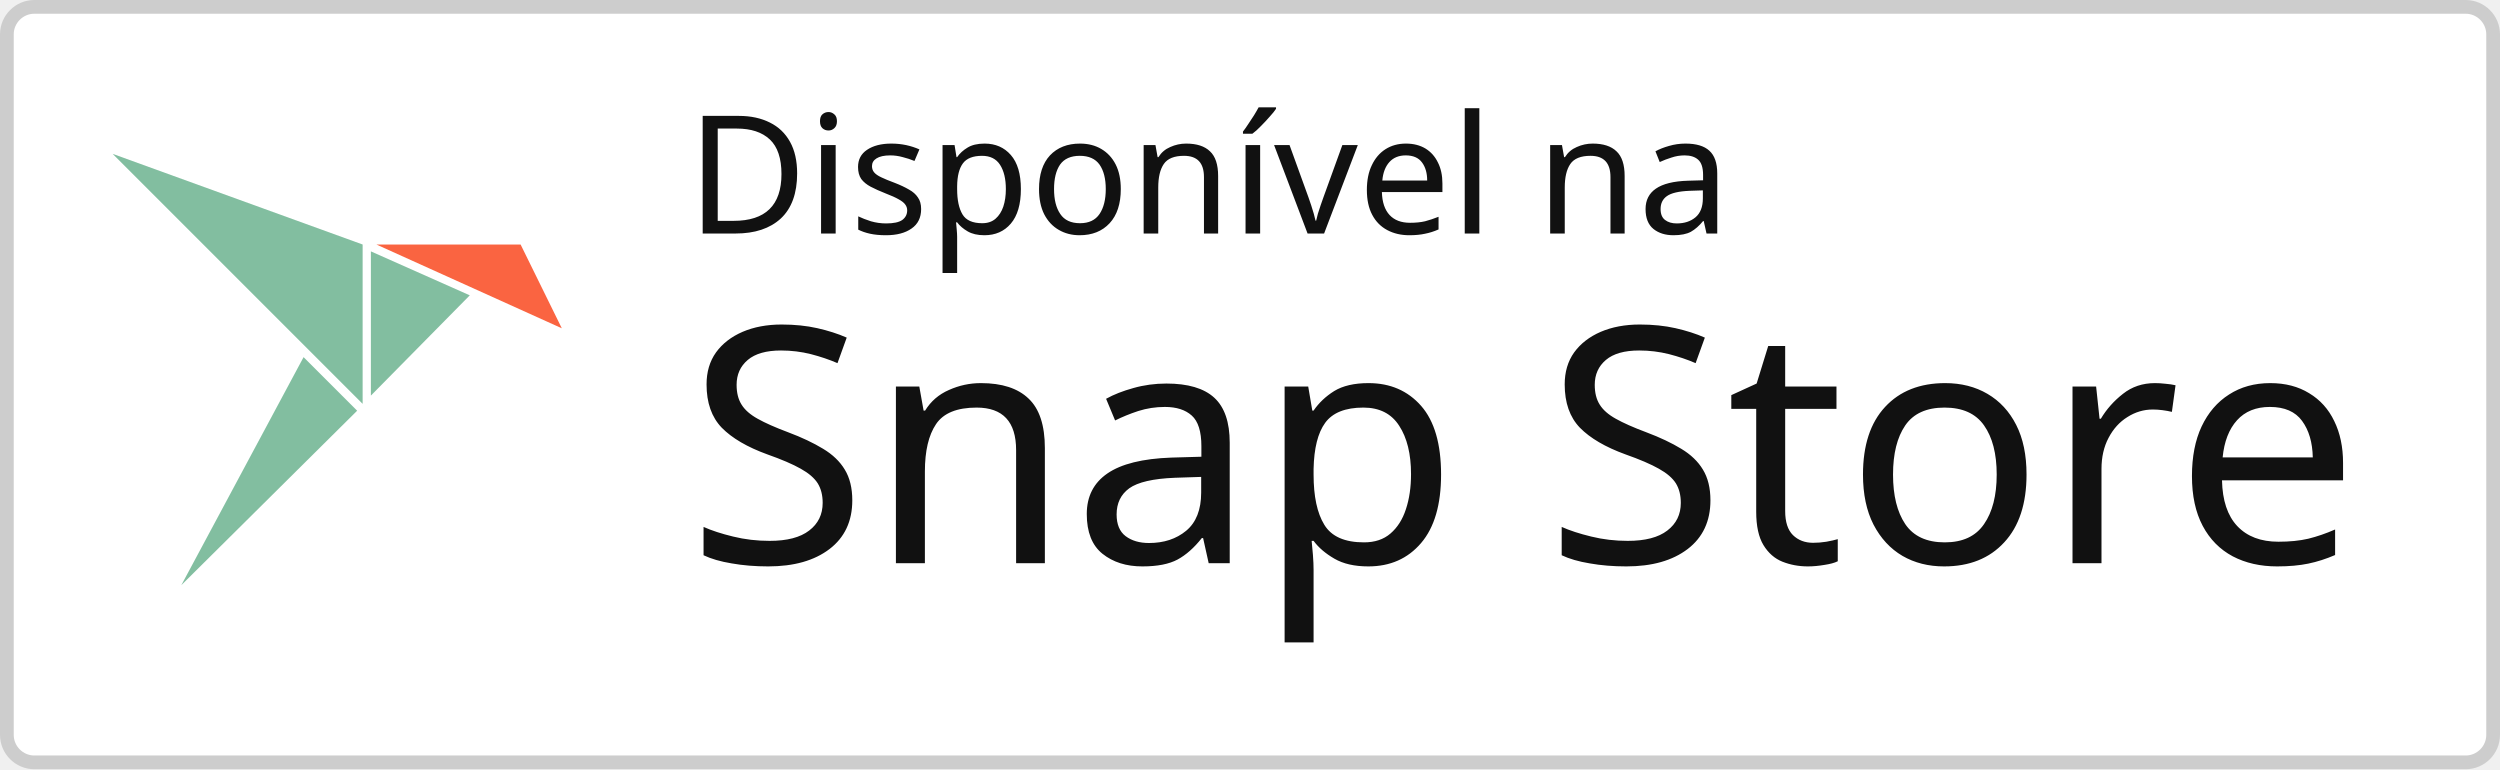
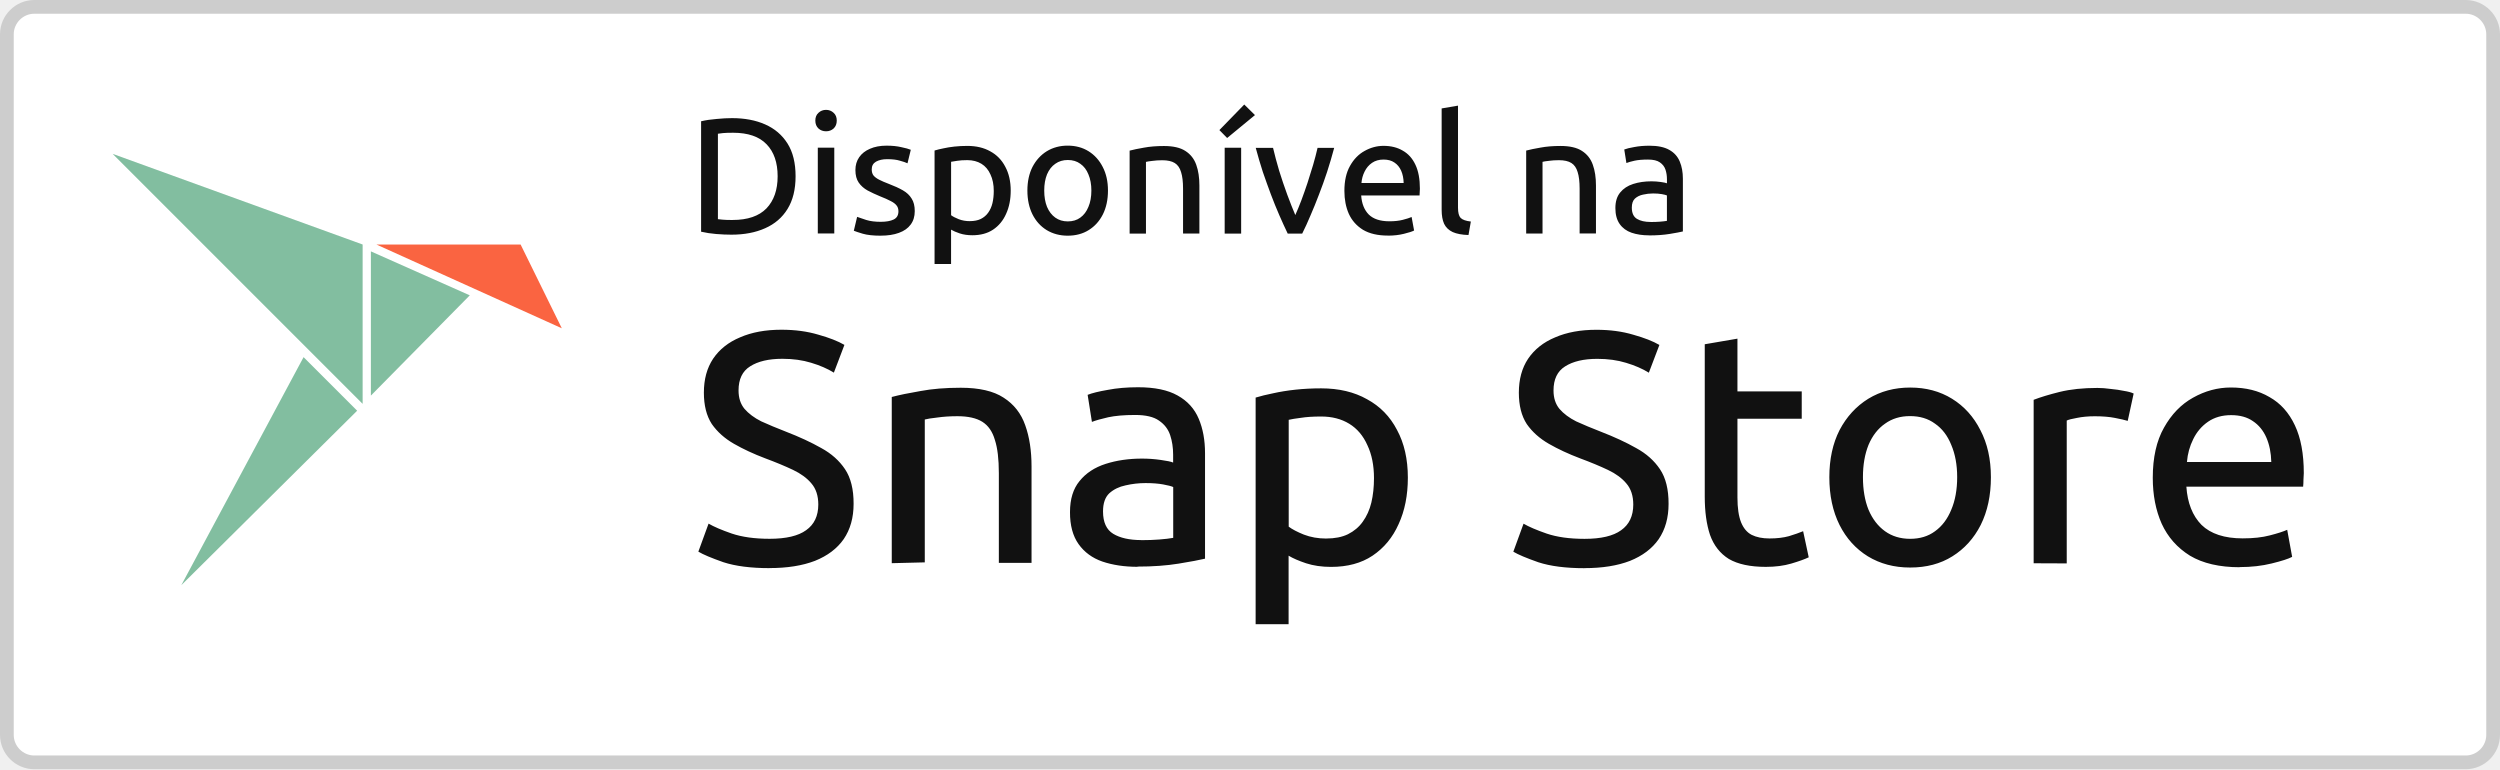
- <svg xmlns="http://www.w3.org/2000/svg" version="1.1" id="Layer_1" x="0px" y="0px" viewBox="0 0 182 56" style="enable-background:new 0 0 182 56;" xml:space="preserve">
-   <style type="text/css">
-         .st0 {
+ <svg xmlns="http://www.w3.org/2000/svg" id="a" enable-background="new 0 0 182 56" version="1.1" viewBox="0 0 182 56">
+   <style id="b" type="text/css">.st0 {
            fill-rule: evenodd;
            clip-rule: evenodd;
            fill: #FFFFFF;
            stroke: #CDCDCD;
        }

        .st1 {
            fill: #82BEA0;
        }

        .st2 {
            fill: #FA6441;
        }

        .st3 {
            fill: #111111;
        }

        .st4 {
            font-family: 'Ubuntu';
        }

        .st5 {
            font-size: 12px;
            font-weight: 500;
        }

        .st6 {
            font-size: 24px;
            font-weight: 500;
-         }
-     </style>
-   <g>
-     <g id="White-badge">
-       <path id="Rectangle-path" class="st0" d="M2.5,0.5h177c1.1,0,2,0.9,2,2v51c0,1.1-0.9,2-2,2H2.5c-1.1,0-2-0.9-2-2v-51    C0.5,1.4,1.4,0.5,2.5,0.5z" />
-       <g id="logo" transform="translate(8, 11)">
-         <path id="body" class="st1" d="M19,17.8V7.3l7.2,3.2L19,17.8z M5.2,31.6L14.1,15l3.9,3.9L5.2,31.6z M0.2,0.2l18.2,6.6v11.6     L0.2,0.2z" />
-         <polygon id="head" class="st2" points="29.9,6.8 19.4,6.8 32.9,12.9" />
+         }</style>
+   <g id="e">
+     <g id="f">
+       <path id="g" class="st0" d="m2.5 0.5h177c1.1 0 2 0.9 2 2v51c0 1.1-0.9 2-2 2h-177c-1.1 0-2-0.9-2-2v-51c0-1.1 0.9-2 2-2z" />
+       <g id="h" transform="translate(8 11)">
+         <path id="i" class="st1" d="M19,17.8V7.3l7.2,3.2L19,17.8z M5.2,31.6L14.1,15l3.9,3.9L5.2,31.6z M0.2,0.2l18.2,6.6v11.6     L0.2,0.2z" />
+         <polygon id="j" class="st2" points="29.9 6.8 19.4 6.8 32.9 12.9" />
      </g>
-       <text transform="matrix(1 0 0 1 50 17)" class="st3 st4 st5">Disponível na</text>
-       <text transform="matrix(1 0 0 1 50 41)" class="st3 st4 st6">Snap Store</text>
+       <path id="k" class="st3 st4 st5" transform="translate(50,17)" d="m3.24 0.084q-0.504 0-1.1-0.048-0.588-0.048-1.1-0.168v-8.04q0.516-0.12 1.13-0.168 0.612-0.06 1.12-0.06 1.38 0 2.41 0.456 1.04 0.456 1.63 1.39t0.588 2.39q0 1.43-0.588 2.38-0.576 0.936-1.63 1.4-1.04 0.468-2.45 0.468zm0.096-1.07q1.64 0 2.46-0.84 0.816-0.852 0.816-2.34 0-1.5-0.804-2.33-0.804-0.84-2.44-0.84-0.468 0-0.732 0.024-0.252 0.024-0.372 0.048v6.22q0.108 0.012 0.348 0.036t0.72 0.024zm6.2 0.984v-6.25h1.2v6.25zm0.6-7.44q-0.324 0-0.552-0.204-0.228-0.216-0.228-0.576t0.228-0.564q0.228-0.216 0.552-0.216 0.324 0 0.552 0.216 0.228 0.204 0.228 0.564t-0.228 0.576q-0.228 0.204-0.552 0.204zm3.98 7.6q-0.816 0-1.31-0.144-0.48-0.144-0.648-0.216l0.24-1.01q0.24 0.084 0.672 0.228 0.432 0.132 1.04 0.132t0.948-0.168q0.348-0.168 0.348-0.6 0-0.264-0.144-0.432-0.132-0.168-0.42-0.312-0.288-0.156-0.78-0.348-0.492-0.204-0.9-0.42-0.408-0.228-0.648-0.576t-0.24-0.912q0-0.54 0.276-0.936t0.78-0.612q0.516-0.228 1.21-0.228 0.612 0 1.07 0.108 0.468 0.096 0.696 0.192l-0.24 0.984q-0.204-0.096-0.564-0.192-0.348-0.108-0.924-0.108-0.48 0-0.804 0.18-0.312 0.18-0.312 0.564 0 0.264 0.12 0.432 0.132 0.168 0.408 0.312t0.72 0.312q0.6 0.228 1.02 0.468t0.636 0.6q0.228 0.348 0.228 0.912 0 0.588-0.3 0.984-0.288 0.396-0.852 0.6-0.552 0.204-1.33 0.204zm3.92 2.06v-8.26q0.276-0.084 0.636-0.156 0.372-0.084 0.816-0.132t0.936-0.048q0.972 0 1.67 0.396 0.708 0.384 1.09 1.12 0.396 0.732 0.396 1.74 0 0.96-0.336 1.69-0.324 0.732-0.948 1.15-0.612 0.408-1.51 0.408-0.504 0-0.912-0.132-0.396-0.132-0.636-0.276v2.5zm2.57-3.12q0.468 0 0.792-0.156 0.336-0.168 0.54-0.456 0.216-0.3 0.312-0.696 0.096-0.408 0.096-0.888 0-0.696-0.24-1.2-0.228-0.516-0.66-0.78t-1.03-0.264q-0.432 0-0.732 0.048-0.288 0.036-0.444 0.072v3.89q0.192 0.144 0.552 0.288 0.372 0.144 0.816 0.144zm7.13 1.06q-0.864 0-1.54-0.408-0.66-0.408-1.03-1.14-0.372-0.744-0.372-1.74 0-0.984 0.372-1.72 0.384-0.732 1.04-1.14 0.672-0.408 1.52-0.408 0.864 0 1.52 0.408t1.03 1.14q0.384 0.732 0.384 1.72 0 0.996-0.372 1.74-0.372 0.732-1.03 1.14-0.648 0.408-1.54 0.408zm0-1.04q0.54 0 0.912-0.276 0.384-0.276 0.588-0.78 0.216-0.504 0.216-1.19 0-0.672-0.216-1.18-0.204-0.504-0.588-0.768-0.372-0.276-0.912-0.276-0.528 0-0.912 0.276-0.384 0.264-0.6 0.768-0.204 0.504-0.204 1.18 0 0.684 0.204 1.19 0.216 0.504 0.6 0.78t0.912 0.276zm4.5 0.888v-6.04q0.408-0.108 1.04-0.216 0.636-0.12 1.46-0.12 1.01 0 1.56 0.36 0.564 0.36 0.792 1.01 0.228 0.636 0.228 1.5v3.5h-1.19v-3.26q0-0.768-0.144-1.21-0.132-0.456-0.456-0.66t-0.912-0.204q-0.396 0-0.732 0.048-0.324 0.036-0.456 0.072v5.22zm6.92 0v-6.25h1.2v6.25zm0.18-6.96-0.564-0.576 1.81-1.86 0.78 0.768zm4.41 6.96q-0.3-0.624-0.612-1.34t-0.612-1.51q-0.3-0.804-0.588-1.64-0.276-0.852-0.516-1.75h1.26q0.18 0.768 0.444 1.66 0.276 0.888 0.588 1.74 0.312 0.84 0.588 1.49 0.216-0.48 0.444-1.08 0.228-0.612 0.444-1.26 0.216-0.66 0.408-1.31 0.192-0.66 0.324-1.24h1.21q-0.24 0.9-0.516 1.75-0.276 0.84-0.588 1.64-0.3 0.792-0.612 1.51-0.3 0.72-0.612 1.34zm7.29 0.144q-1.1 0-1.81-0.42-0.696-0.432-1.03-1.16-0.324-0.732-0.324-1.67 0-1.1 0.408-1.82 0.408-0.732 1.06-1.09 0.66-0.372 1.38-0.372 0.816 0 1.4 0.348 0.6 0.336 0.924 1.03 0.324 0.684 0.324 1.74 0 0.108-0.012 0.24 0 0.132-0.012 0.252h-4.25q0.06 0.888 0.552 1.39 0.504 0.492 1.5 0.492 0.576 0 0.984-0.108 0.42-0.108 0.636-0.204l0.18 0.984q-0.204 0.108-0.744 0.24-0.528 0.132-1.16 0.132zm-1.92-3.83h3.07q-0.012-0.504-0.18-0.888t-0.492-0.6q-0.312-0.216-0.792-0.216-0.492 0-0.84 0.24t-0.54 0.636q-0.192 0.384-0.228 0.828zm7.79 3.79q-0.72-0.024-1.15-0.216-0.432-0.204-0.624-0.6-0.18-0.396-0.18-1.02v-7.38l1.19-0.204v7.43q0 0.54 0.192 0.744 0.204 0.204 0.744 0.264zm4.2-0.108v-6.04q0.408-0.108 1.04-0.216 0.636-0.12 1.46-0.12 1.01 0 1.56 0.36 0.564 0.36 0.792 1.01 0.228 0.636 0.228 1.5v3.5h-1.19v-3.26q0-0.768-0.144-1.21-0.132-0.456-0.456-0.66t-0.912-0.204q-0.396 0-0.732 0.048-0.324 0.036-0.456 0.072v5.22zm8.95 0.132q-0.72 0-1.28-0.192-0.552-0.192-0.864-0.636t-0.312-1.16q0-0.708 0.348-1.13 0.348-0.432 0.948-0.624t1.33-0.192q0.336 0 0.672 0.048 0.348 0.048 0.456 0.096v-0.288q0-0.384-0.108-0.708t-0.408-0.528q-0.288-0.204-0.864-0.204-0.6 0-0.984 0.084-0.372 0.084-0.588 0.168l-0.156-0.984q0.24-0.096 0.732-0.18 0.492-0.096 1.1-0.096 0.912 0 1.44 0.3 0.54 0.3 0.768 0.852 0.228 0.54 0.228 1.25v3.84q-0.3 0.072-0.96 0.18t-1.5 0.108zm0.12-0.972q0.372 0 0.672-0.024 0.312-0.024 0.504-0.06v-1.85q-0.108-0.048-0.372-0.096t-0.636-0.048-0.732 0.084q-0.348 0.072-0.588 0.288-0.228 0.216-0.228 0.66 0 0.588 0.372 0.816t1.01 0.228z" fill="#111" aria-label="Disponível na" />
+       <path id="l" class="st3 st4 st6" transform="translate(50,41)" d="m6.02 0.36q-2.04 0-3.36-0.432-1.3-0.456-1.82-0.768l0.744-2.04q0.576 0.336 1.68 0.72 1.13 0.384 2.76 0.384 1.8 0 2.66-0.624 0.888-0.624 0.888-1.87 0-0.96-0.504-1.54-0.48-0.576-1.34-0.984t-2.02-0.84q-1.27-0.48-2.28-1.06t-1.61-1.44q-0.576-0.888-0.576-2.28 0-1.46 0.672-2.47 0.696-1.03 1.97-1.56 1.27-0.552 3-0.552 1.49 0 2.69 0.36 1.2 0.336 1.9 0.744l-0.768 2.02q-0.696-0.432-1.66-0.72-0.936-0.288-2.09-0.288-1.49 0-2.35 0.552-0.84 0.528-0.84 1.75 0 0.816 0.432 1.34 0.456 0.528 1.22 0.912 0.792 0.36 1.78 0.744 1.49 0.576 2.59 1.2 1.1 0.6 1.73 1.54t0.624 2.52q0 1.51-0.72 2.57-0.72 1.03-2.09 1.58-1.37 0.528-3.31 0.528zm8.9-0.36v-12.1q0.816-0.216 2.09-0.432 1.27-0.24 2.93-0.24 2.02 0 3.12 0.72 1.13 0.72 1.58 2.02 0.456 1.27 0.456 3v7.01h-2.38v-6.53q0-1.54-0.288-2.42-0.264-0.912-0.912-1.32t-1.82-0.408q-0.792 0-1.46 0.096-0.648 0.072-0.912 0.144v10.4zm17.9 0.264q-1.44 0-2.57-0.384-1.1-0.384-1.73-1.27t-0.624-2.33q0-1.42 0.696-2.26 0.696-0.864 1.9-1.25t2.66-0.384q0.672 0 1.34 0.096 0.696 0.096 0.912 0.192v-0.576q0-0.768-0.216-1.42t-0.816-1.06q-0.576-0.408-1.73-0.408-1.2 0-1.97 0.168-0.744 0.168-1.18 0.336l-0.312-1.97q0.48-0.192 1.46-0.36 0.984-0.192 2.21-0.192 1.82 0 2.88 0.6 1.08 0.6 1.54 1.7 0.456 1.08 0.456 2.5v7.68q-0.6 0.144-1.92 0.36t-3 0.216zm0.24-1.94q0.744 0 1.34-0.048 0.624-0.048 1.01-0.12v-3.7q-0.216-0.096-0.744-0.192t-1.27-0.096-1.46 0.168q-0.696 0.144-1.18 0.576-0.456 0.432-0.456 1.32 0 1.18 0.744 1.63t2.02 0.456zm8.35 6.12v-16.5q0.552-0.168 1.27-0.312 0.744-0.168 1.63-0.264t1.87-0.096q1.94 0 3.34 0.792 1.42 0.768 2.18 2.23 0.792 1.46 0.792 3.48 0 1.92-0.672 3.38-0.648 1.46-1.9 2.3-1.22 0.816-3.02 0.816-1.01 0-1.82-0.264-0.792-0.264-1.27-0.552v4.99zm5.14-6.24q0.936 0 1.58-0.312 0.672-0.336 1.08-0.912 0.432-0.6 0.624-1.39 0.192-0.816 0.192-1.78 0-1.39-0.48-2.4-0.456-1.03-1.32-1.56t-2.06-0.528q-0.864 0-1.46 0.096-0.576 0.072-0.888 0.144v7.78q0.384 0.288 1.1 0.576 0.744 0.288 1.63 0.288zm18.8 2.16q-2.04 0-3.36-0.432-1.3-0.456-1.82-0.768l0.744-2.04q0.576 0.336 1.68 0.72 1.13 0.384 2.76 0.384 1.8 0 2.66-0.624 0.888-0.624 0.888-1.87 0-0.96-0.504-1.54-0.48-0.576-1.34-0.984t-2.02-0.84q-1.27-0.48-2.28-1.06t-1.61-1.44q-0.576-0.888-0.576-2.28 0-1.46 0.672-2.47 0.696-1.03 1.97-1.56 1.27-0.552 3-0.552 1.49 0 2.69 0.36 1.2 0.336 1.9 0.744l-0.768 2.02q-0.696-0.432-1.66-0.72-0.936-0.288-2.09-0.288-1.49 0-2.35 0.552-0.84 0.528-0.84 1.75 0 0.816 0.432 1.34 0.456 0.528 1.22 0.912 0.792 0.36 1.78 0.744 1.49 0.576 2.59 1.2 1.1 0.6 1.73 1.54t0.624 2.52q0 1.51-0.72 2.57-0.72 1.03-2.09 1.58-1.37 0.528-3.31 0.528zm13.2-0.096q-1.7 0-2.69-0.576-0.96-0.6-1.37-1.75-0.384-1.15-0.384-2.78v-11.1l2.38-0.408v3.84h4.68v1.99h-4.68v5.74q0 1.13 0.264 1.8 0.264 0.648 0.768 0.912 0.528 0.264 1.3 0.264 0.816 0 1.42-0.168 0.624-0.192 1.03-0.36l0.408 1.9q-0.456 0.216-1.27 0.456t-1.85 0.24zm10.5 0.048q-1.73 0-3.07-0.816-1.32-0.816-2.06-2.28-0.744-1.49-0.744-3.48 0-1.97 0.744-3.43 0.768-1.46 2.09-2.28 1.34-0.816 3.05-0.816 1.73 0 3.05 0.816t2.06 2.28q0.768 1.46 0.768 3.43 0 1.99-0.744 3.48-0.744 1.46-2.06 2.28-1.3 0.816-3.07 0.816zm0-2.09q1.08 0 1.82-0.552 0.768-0.552 1.18-1.56 0.432-1.01 0.432-2.38 0-1.34-0.432-2.35-0.408-1.01-1.18-1.54-0.744-0.552-1.82-0.552-1.06 0-1.82 0.552-0.768 0.528-1.2 1.54-0.408 1.01-0.408 2.35 0 1.37 0.408 2.38 0.432 1.01 1.2 1.56t1.82 0.552zm9 1.78v-11.9q0.744-0.288 1.9-0.576 1.18-0.288 2.74-0.288 0.456 0 0.96 0.072 0.528 0.048 0.984 0.144 0.456 0.072 0.696 0.192l-0.432 1.99q-0.312-0.096-0.936-0.216-0.6-0.12-1.46-0.12-0.72 0-1.3 0.12-0.552 0.096-0.744 0.192v10.4zm15 0.288q-2.21 0-3.62-0.84-1.39-0.864-2.06-2.33-0.648-1.46-0.648-3.34 0-2.21 0.816-3.65 0.816-1.46 2.11-2.18 1.32-0.744 2.76-0.744 1.63 0 2.81 0.696 1.2 0.672 1.85 2.06 0.648 1.37 0.648 3.48 0 0.216-0.024 0.48 0 0.264-0.024 0.504h-8.5q0.12 1.78 1.1 2.78 1.01 0.984 3 0.984 1.15 0 1.97-0.216 0.84-0.216 1.27-0.408l0.36 1.97q-0.408 0.216-1.49 0.48-1.06 0.264-2.33 0.264zm-3.84-7.66h6.14q-0.024-1.01-0.36-1.78t-0.984-1.2q-0.624-0.432-1.58-0.432-0.984 0-1.68 0.48t-1.08 1.27q-0.384 0.768-0.456 1.66z" fill="#111" aria-label="Snap Store" />
    </g>
  </g>
</svg>
